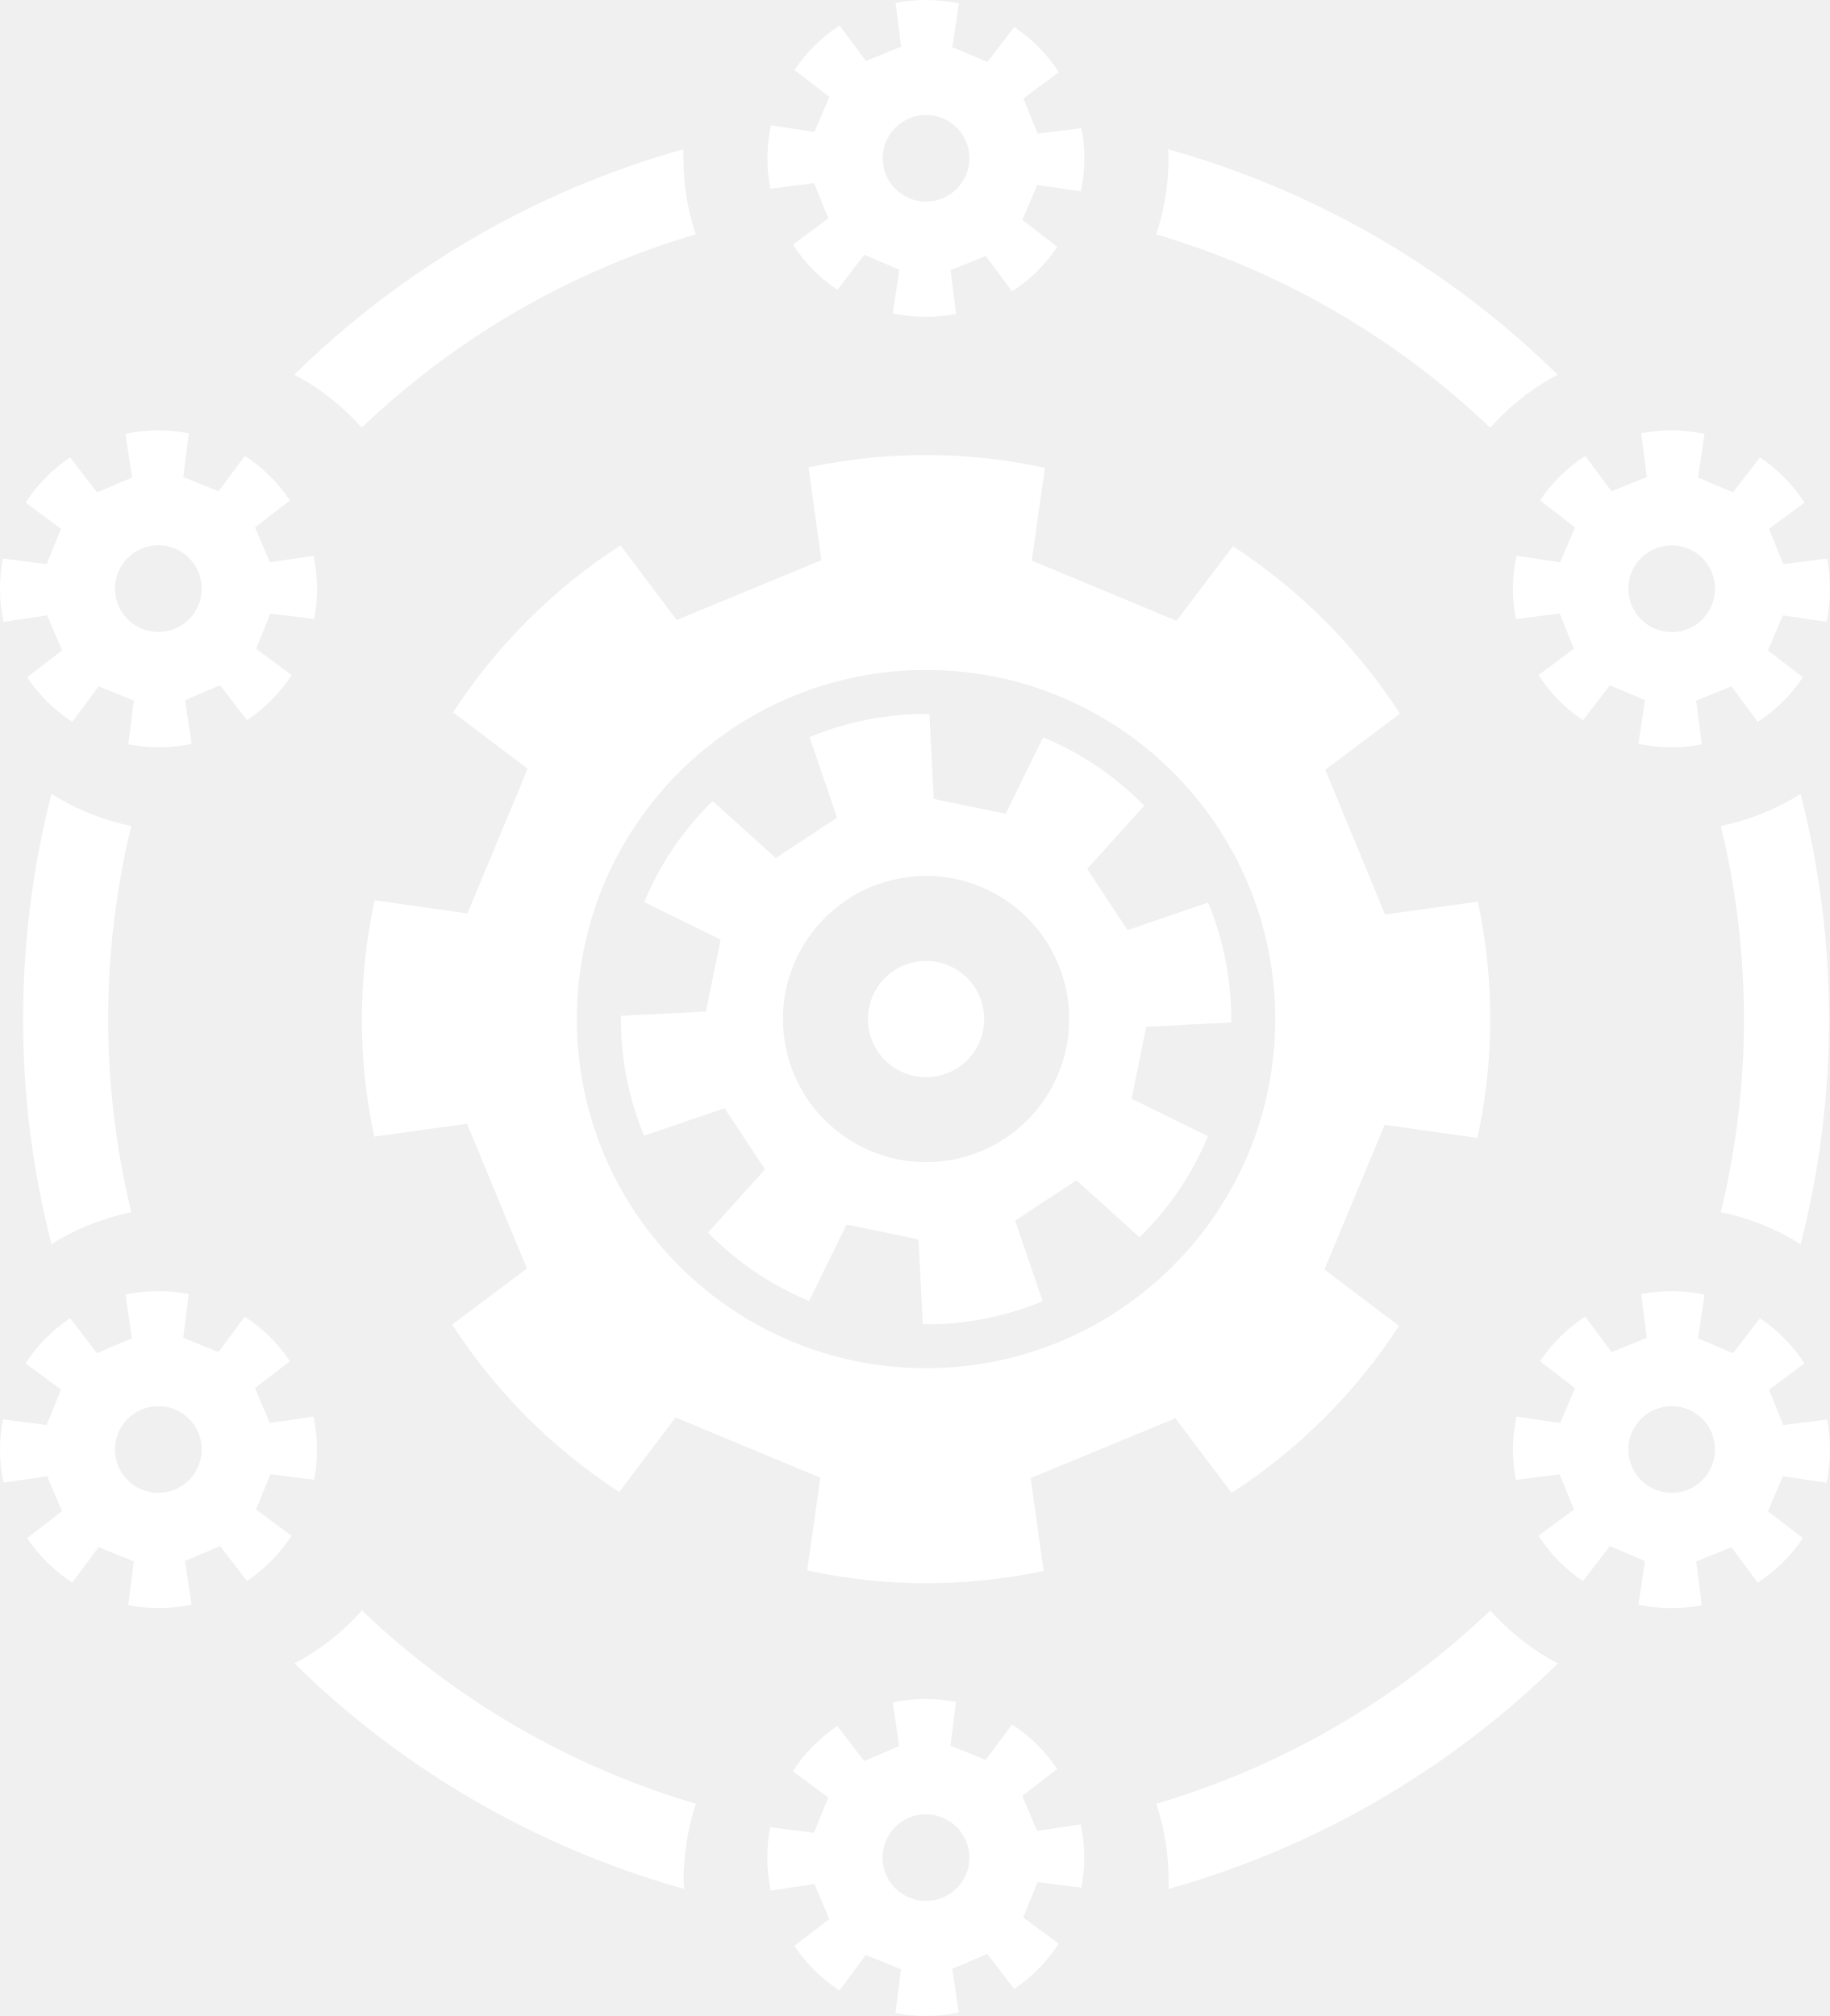
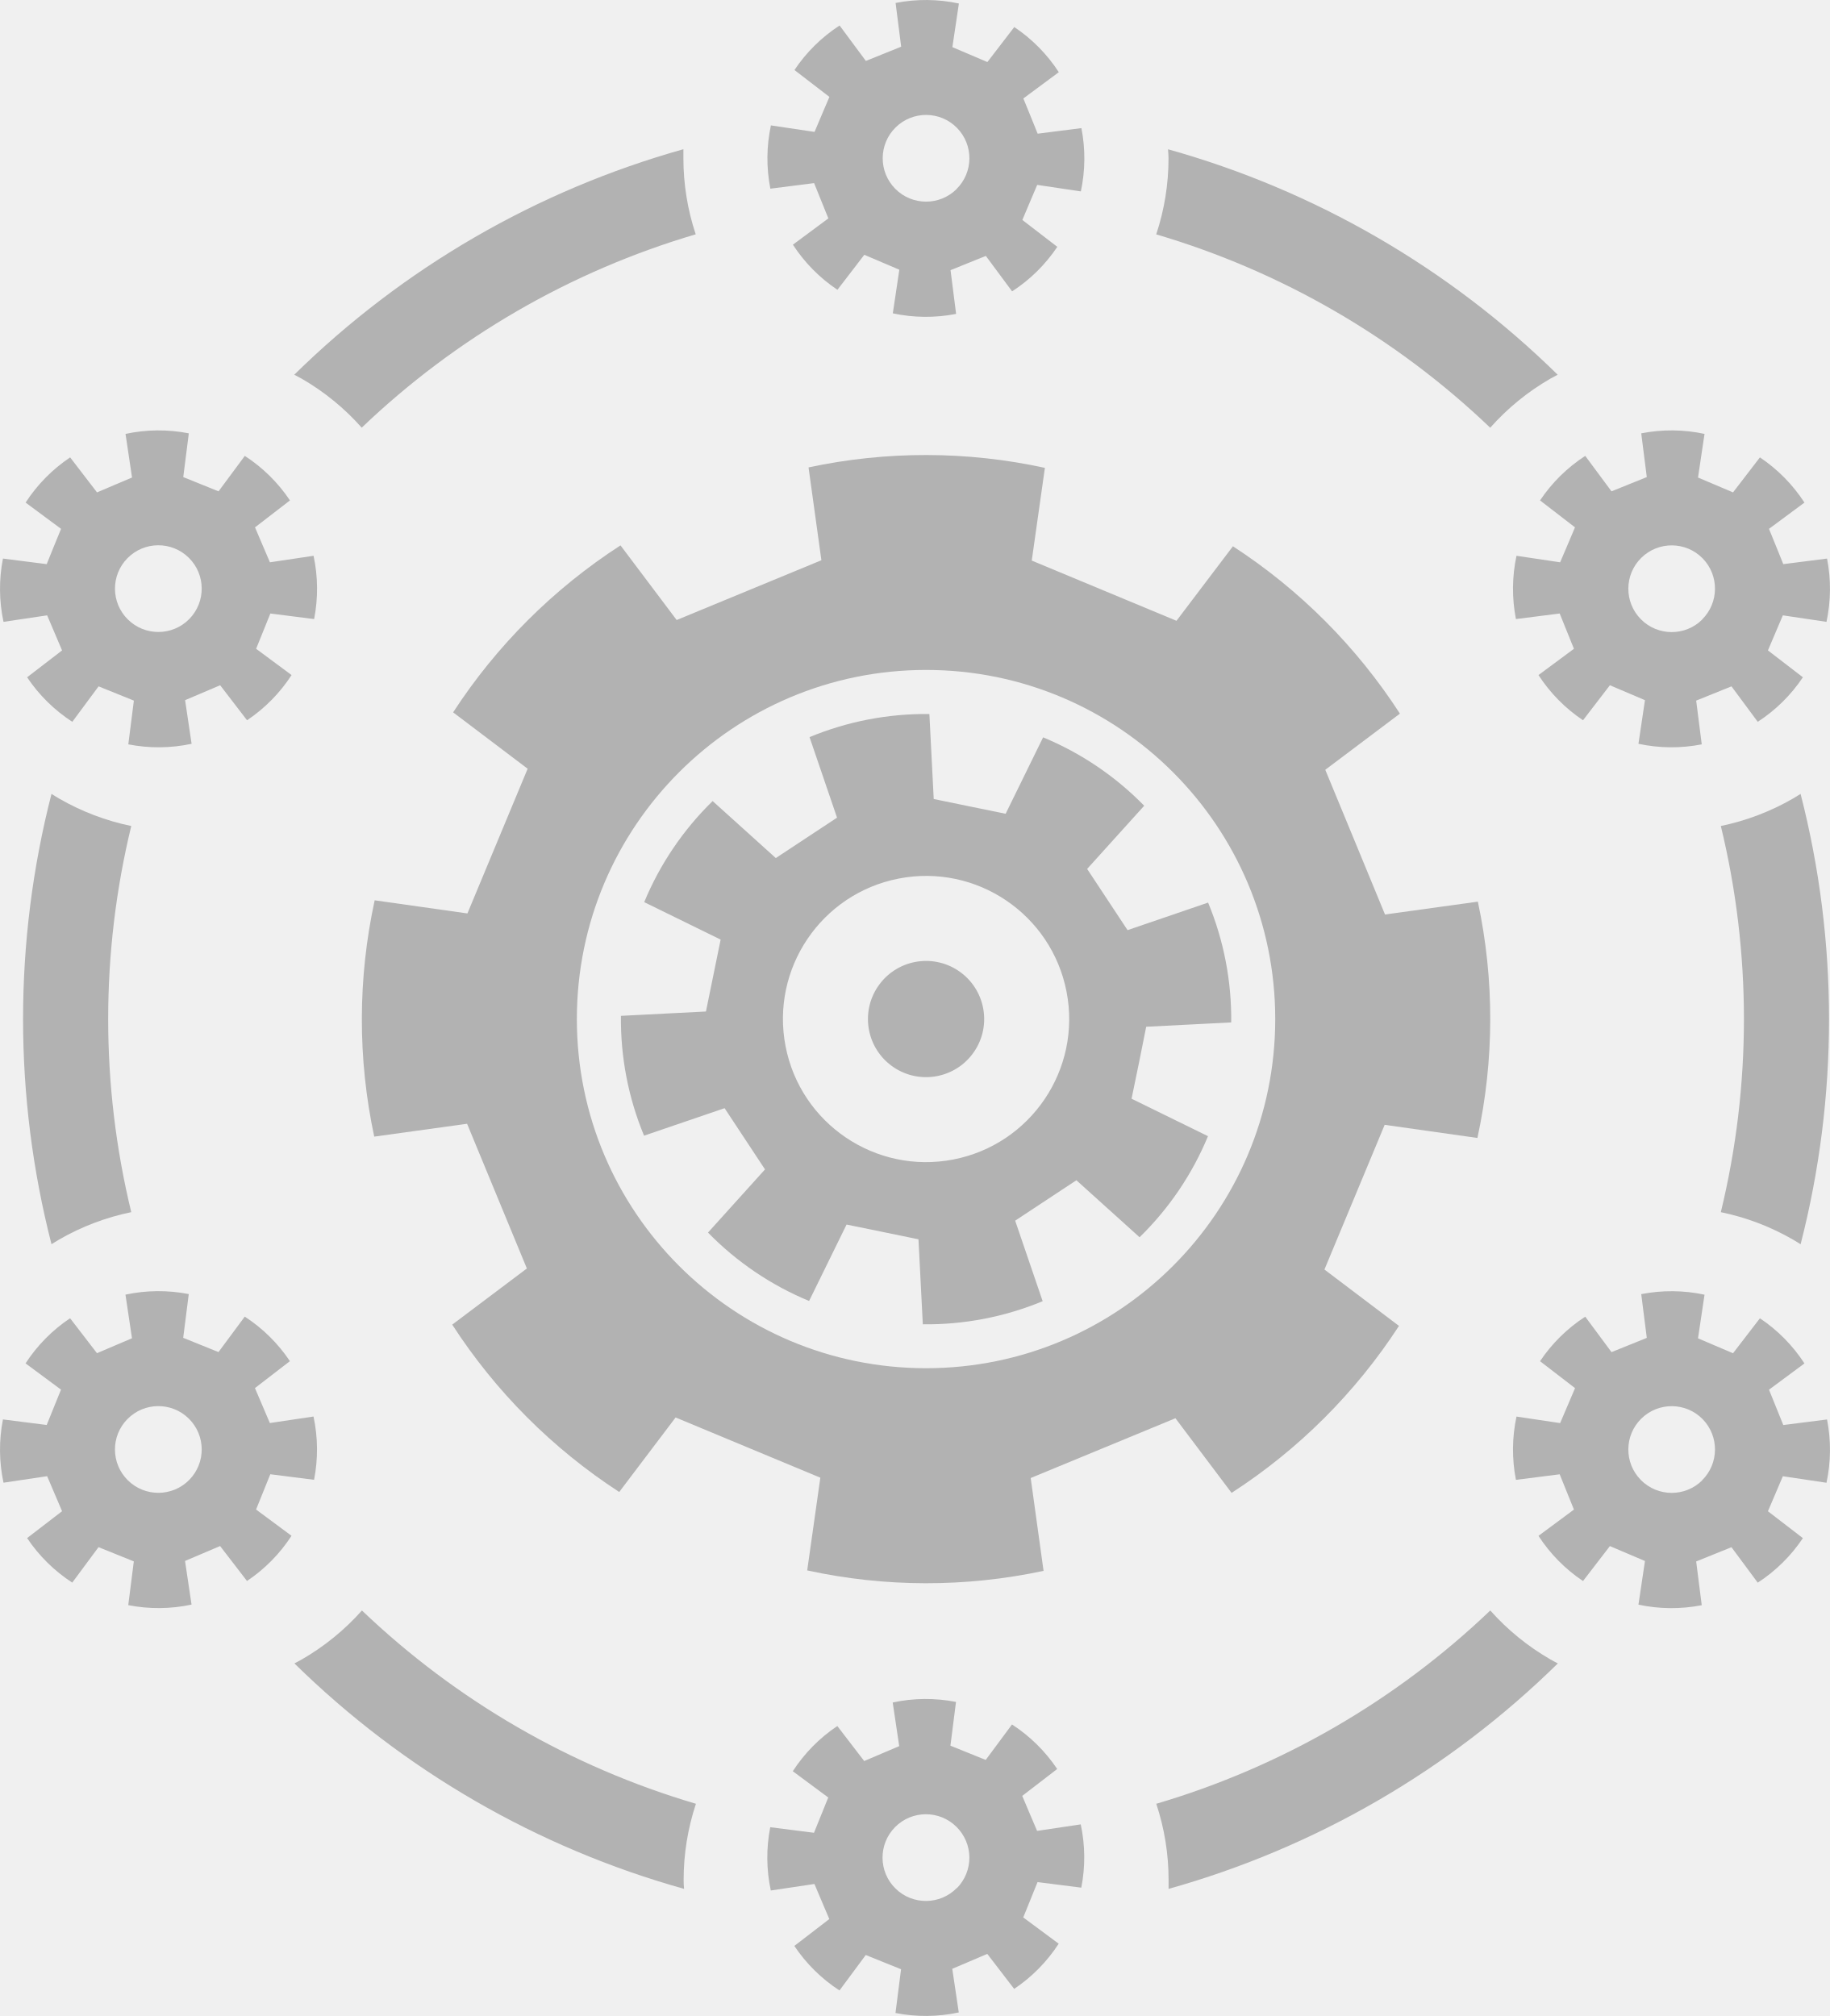
<svg xmlns="http://www.w3.org/2000/svg" width="32.874" height="36.222" viewBox="0 0 32.874 36.222">
-   <g id="Group_712" data-name="Group 712" transform="translate(-807.991 -511)">
+   <g id="Group_712" data-name="Group 712" transform="translate(-807.991 -511)" style="isolation: isolate">
    <g id="Group_641" data-name="Group 641" transform="translate(807.991 511)">
      <g id="Group_643" data-name="Group 643" transform="translate(0.415 2.682)">
        <g id="Group_642" data-name="Group 642">
          <g id="Group_641-2" data-name="Group 641">
-             <path id="Path_5061" data-name="Path 5061" d="M452.606,1149.48a4.335,4.335,0,0,1-.221,1.367,14.7,14.7,0,0,1,6,3.474,4.34,4.34,0,0,1,1.078-.88c.044-.025.089-.048.134-.072a16.223,16.223,0,0,0-7-4.051C452.6,1149.372,452.606,1149.425,452.606,1149.48Z" transform="translate(-432.029 -1149.318)" fill="#fff" />
-             <path id="Path_5062" data-name="Path 5062" d="M393.351,1153.369c.045.024.09.046.134.071a4.335,4.335,0,0,1,1.078.88,14.7,14.7,0,0,1,6-3.474,4.332,4.332,0,0,1-.221-1.367c0-.054,0-.108,0-.162A16.222,16.222,0,0,0,393.351,1153.369Z" transform="translate(-388.48 -1149.318)" fill="#fff" />
-             <path id="Path_5063" data-name="Path 5063" d="M376.723,1200.989a14.72,14.72,0,0,1,0-6.938,4.348,4.348,0,0,1-1.294-.492c-.047-.027-.093-.056-.139-.085a16.279,16.279,0,0,0,0,8.091c.046-.029.092-.057.139-.085A4.354,4.354,0,0,1,376.723,1200.989Z" transform="translate(-374.78 -1181.892)" fill="#fff" />
-             <path id="Path_5064" data-name="Path 5064" d="M400.345,1254.248a4.341,4.341,0,0,1,.221-1.367,14.7,14.7,0,0,1-6-3.473,4.356,4.356,0,0,1-1.079.879c-.044.025-.089.048-.134.072a16.224,16.224,0,0,0,7,4.051C400.347,1254.356,400.345,1254.3,400.345,1254.248Z" transform="translate(-388.479 -1223.154)" fill="#fff" />
-             <path id="Path_5065" data-name="Path 5065" d="M459.6,1250.359c-.045-.024-.09-.046-.134-.072a4.361,4.361,0,0,1-1.08-.879,14.7,14.7,0,0,1-6,3.473,4.336,4.336,0,0,1,.221,1.367c0,.054,0,.108,0,.162A16.224,16.224,0,0,0,459.6,1250.359Z" transform="translate(-432.029 -1223.154)" fill="#fff" />
-             <path id="Path_5066" data-name="Path 5066" d="M492.487,1193.474c-.046.029-.092.057-.139.085a4.365,4.365,0,0,1-1.294.492,14.708,14.708,0,0,1,0,6.938,4.356,4.356,0,0,1,1.294.492c.047.027.093.056.139.085a16.277,16.277,0,0,0,0-8.091Z" transform="translate(-460.555 -1181.892)" fill="#fff" />
+             <path id="Path_5061" data-name="Path 5061" d="M452.606,1149.48a4.335,4.335,0,0,1-.221,1.367,14.7,14.7,0,0,1,6,3.474,4.34,4.34,0,0,1,1.078-.88c.044-.025.089-.048.134-.072a16.223,16.223,0,0,0-7-4.051C452.6,1149.372,452.606,1149.425,452.606,1149.48Z" transform="translate(-432.029 -1149.318)" fill="#b2b2b2" />
+             <path id="Path_5062" data-name="Path 5062" d="M393.351,1153.369c.045.024.09.046.134.071a4.335,4.335,0,0,1,1.078.88,14.7,14.7,0,0,1,6-3.474,4.332,4.332,0,0,1-.221-1.367c0-.054,0-.108,0-.162A16.222,16.222,0,0,0,393.351,1153.369Z" transform="translate(-388.48 -1149.318)" fill="#b2b2b2" />
+             <path id="Path_5063" data-name="Path 5063" d="M376.723,1200.989a14.72,14.72,0,0,1,0-6.938,4.348,4.348,0,0,1-1.294-.492c-.047-.027-.093-.056-.139-.085a16.279,16.279,0,0,0,0,8.091c.046-.029.092-.057.139-.085A4.354,4.354,0,0,1,376.723,1200.989Z" transform="translate(-374.78 -1181.892)" fill="#b2b2b2" />
+             <path id="Path_5064" data-name="Path 5064" d="M400.345,1254.248a4.341,4.341,0,0,1,.221-1.367,14.7,14.7,0,0,1-6-3.473,4.356,4.356,0,0,1-1.079.879c-.044.025-.089.048-.134.072a16.224,16.224,0,0,0,7,4.051C400.347,1254.356,400.345,1254.3,400.345,1254.248Z" transform="translate(-388.479 -1223.154)" fill="#b2b2b2" />
+             <path id="Path_5065" data-name="Path 5065" d="M459.6,1250.359c-.045-.024-.09-.046-.134-.072a4.361,4.361,0,0,1-1.08-.879,14.7,14.7,0,0,1-6,3.473,4.336,4.336,0,0,1,.221,1.367c0,.054,0,.108,0,.162A16.224,16.224,0,0,0,459.6,1250.359Z" transform="translate(-432.029 -1223.154)" fill="#b2b2b2" />
+             <path id="Path_5066" data-name="Path 5066" d="M492.487,1193.474c-.046.029-.092.057-.139.085a4.365,4.365,0,0,1-1.294.492,14.708,14.708,0,0,1,0,6.938,4.356,4.356,0,0,1,1.294.492c.047.027.093.056.139.085a16.277,16.277,0,0,0,0-8.091Z" transform="translate(-460.555 -1181.892)" fill="#b2b2b2" />
          </g>
        </g>
      </g>
      <g id="Group_646" data-name="Group 646" transform="translate(6.499 8.173)">
        <g id="Group_645" data-name="Group 645">
-           <path id="Path_5068" data-name="Path 5068" d="M415.822,1177.209l-.537-1.3,1.341-1.009a10.177,10.177,0,0,0-3-3.007l-1.014,1.339-1.3-.541-1.3-.541.236-1.666a10.063,10.063,0,0,0-4.246-.008l.231,1.668-1.3.537-1.3.537-1.009-1.341a10.18,10.18,0,0,0-3.007,3l1.339,1.013-.541,1.3-.541,1.3-1.666-.236a10.061,10.061,0,0,0-.008,4.246l1.668-.231.537,1.3.537,1.3-1.341,1.009a10.184,10.184,0,0,0,3,3.007l1.013-1.339,1.3.541,1.3.541-.236,1.666a10.063,10.063,0,0,0,4.246.008l-.231-1.668,1.3-.537,1.3-.537,1.009,1.341a10.18,10.18,0,0,0,3.007-3l-1.339-1.013.541-1.3.541-1.3,1.666.236a10.064,10.064,0,0,0,.008-4.246l-1.668.231Zm-7.709,9.452a6.273,6.273,0,1,1,6.273-6.273A6.273,6.273,0,0,1,408.113,1186.661Z" transform="translate(-397.976 -1170.251)" fill="#fff" />
+           <path id="Path_5068" data-name="Path 5068" d="M415.822,1177.209l-.537-1.3,1.341-1.009a10.177,10.177,0,0,0-3-3.007l-1.014,1.339-1.3-.541-1.3-.541.236-1.666a10.063,10.063,0,0,0-4.246-.008l.231,1.668-1.3.537-1.3.537-1.009-1.341a10.18,10.18,0,0,0-3.007,3l1.339,1.013-.541,1.3-.541,1.3-1.666-.236a10.061,10.061,0,0,0-.008,4.246l1.668-.231.537,1.3.537,1.3-1.341,1.009a10.184,10.184,0,0,0,3,3.007l1.013-1.339,1.3.541,1.3.541-.236,1.666a10.063,10.063,0,0,0,4.246.008l-.231-1.668,1.3-.537,1.3-.537,1.009,1.341a10.18,10.18,0,0,0,3.007-3l-1.339-1.013.541-1.3.541-1.3,1.666.236a10.064,10.064,0,0,0,.008-4.246l-1.668.231Zm-7.709,9.452a6.273,6.273,0,1,1,6.273-6.273A6.273,6.273,0,0,1,408.113,1186.661Z" transform="translate(-397.976 -1170.251)" fill="#b2b2b2" />
        </g>
      </g>
      <g id="Group_647" data-name="Group 647" transform="translate(27.186 7.733)">
-         <path id="Path_5069" data-name="Path 5069" d="M481.437,1170.343l.637-.472a2.832,2.832,0,0,0-.8-.812l-.483.629-.315-.134-.314-.133.117-.784a2.824,2.824,0,0,0-1.137-.01l.1.786-.317.128-.317.128-.472-.637a2.832,2.832,0,0,0-.812.8l.628.484-.133.314-.134.314-.784-.117a2.83,2.83,0,0,0-.01,1.137l.786-.1.128.317.128.317-.637.472a2.83,2.83,0,0,0,.8.812l.483-.629.315.134.315.134-.117.784a2.829,2.829,0,0,0,1.137.01l-.1-.786.317-.128.317-.128.472.637a2.826,2.826,0,0,0,.811-.8l-.628-.483.134-.315.134-.315.784.117a2.83,2.83,0,0,0,.01-1.137l-.786.1-.128-.317Zm-1.2,1.63a.779.779,0,1,1,.008-1.1A.779.779,0,0,1,480.234,1171.973Z" transform="translate(-476.844 -1168.574)" fill="#fff" />
+         <path id="Path_5069" data-name="Path 5069" d="M481.437,1170.343l.637-.472a2.832,2.832,0,0,0-.8-.812l-.483.629-.315-.134-.314-.133.117-.784a2.824,2.824,0,0,0-1.137-.01l.1.786-.317.128-.317.128-.472-.637a2.832,2.832,0,0,0-.812.8l.628.484-.133.314-.134.314-.784-.117a2.83,2.83,0,0,0-.01,1.137l.786-.1.128.317.128.317-.637.472a2.83,2.83,0,0,0,.8.812l.483-.629.315.134.315.134-.117.784a2.829,2.829,0,0,0,1.137.01l-.1-.786.317-.128.317-.128.472.637a2.826,2.826,0,0,0,.811-.8l-.628-.483.134-.315.134-.315.784.117a2.83,2.83,0,0,0,.01-1.137l-.786.1-.128-.317Zm-1.2,1.63a.779.779,0,1,1,.008-1.1A.779.779,0,0,1,480.234,1171.973Z" transform="translate(-476.844 -1168.574)" fill="#b2b2b2" />
      </g>
      <g id="Group_648" data-name="Group 648" transform="translate(13.792)">
-         <path id="Path_5070" data-name="Path 5070" d="M430.373,1140.862l.637-.472a2.825,2.825,0,0,0-.8-.811l-.483.629-.314-.134-.315-.134.117-.784a2.829,2.829,0,0,0-1.137-.01l.1.786-.317.128-.317.128-.472-.637a2.823,2.823,0,0,0-.811.8l.628.483-.134.314-.133.315-.784-.117a2.831,2.831,0,0,0-.01,1.137l.786-.1.128.317.128.317-.637.472a2.828,2.828,0,0,0,.8.811l.483-.629.314.134.315.134-.117.784a2.829,2.829,0,0,0,1.137.01l-.1-.786.317-.128.317-.128.472.637a2.828,2.828,0,0,0,.812-.8l-.628-.483.133-.315.134-.315.784.117a2.827,2.827,0,0,0,.01-1.137l-.786.1-.128-.317Zm-1.2,1.629a.779.779,0,1,1,.008-1.1A.778.778,0,0,1,429.171,1142.491Z" transform="translate(-425.781 -1139.093)" fill="#fff" />
+         <path id="Path_5070" data-name="Path 5070" d="M430.373,1140.862l.637-.472a2.825,2.825,0,0,0-.8-.811l-.483.629-.314-.134-.315-.134.117-.784a2.829,2.829,0,0,0-1.137-.01l.1.786-.317.128-.317.128-.472-.637a2.823,2.823,0,0,0-.811.8l.628.483-.134.314-.133.315-.784-.117a2.831,2.831,0,0,0-.01,1.137l.786-.1.128.317.128.317-.637.472a2.828,2.828,0,0,0,.8.811l.483-.629.314.134.315.134-.117.784a2.829,2.829,0,0,0,1.137.01l-.1-.786.317-.128.317-.128.472.637a2.828,2.828,0,0,0,.812-.8l-.628-.483.133-.315.134-.315.784.117a2.827,2.827,0,0,0,.01-1.137l-.786.1-.128-.317Zm-1.2,1.629a.779.779,0,1,1,.008-1.1A.778.778,0,0,1,429.171,1142.491Z" transform="translate(-425.781 -1139.093)" fill="#b2b2b2" />
      </g>
      <g id="Group_649" data-name="Group 649" transform="translate(13.792 30.534)">
-         <path id="Path_5071" data-name="Path 5071" d="M430.5,1259.1l.128-.317.786.1a2.825,2.825,0,0,0-.01-1.137l-.784.117-.134-.314-.133-.315.628-.483a2.826,2.826,0,0,0-.812-.8l-.472.637-.317-.128-.317-.128.1-.786a2.826,2.826,0,0,0-1.137.01l.117.784-.315.134-.314.134-.483-.629a2.826,2.826,0,0,0-.8.812l.637.472-.128.317-.128.317-.786-.1a2.831,2.831,0,0,0,.01,1.137l.784-.117.133.315.134.315-.628.483a2.824,2.824,0,0,0,.811.8l.472-.637.317.128.317.128-.1.786a2.826,2.826,0,0,0,1.137-.01l-.117-.784.315-.134.314-.134.483.629a2.828,2.828,0,0,0,.8-.812l-.637-.472Zm-1.322-.211a.779.779,0,1,1-.008-1.1A.779.779,0,0,1,429.179,1258.892Z" transform="translate(-425.781 -1255.501)" fill="#fff" />
+         <path id="Path_5071" data-name="Path 5071" d="M430.5,1259.1l.128-.317.786.1a2.825,2.825,0,0,0-.01-1.137l-.784.117-.134-.314-.133-.315.628-.483a2.826,2.826,0,0,0-.812-.8l-.472.637-.317-.128-.317-.128.1-.786a2.826,2.826,0,0,0-1.137.01l.117.784-.315.134-.314.134-.483-.629a2.826,2.826,0,0,0-.8.812l.637.472-.128.317-.128.317-.786-.1a2.831,2.831,0,0,0,.01,1.137l.784-.117.133.315.134.315-.628.483a2.824,2.824,0,0,0,.811.8l.472-.637.317.128.317.128-.1.786a2.826,2.826,0,0,0,1.137-.01l-.117-.784.315-.134.314-.134.483.629a2.828,2.828,0,0,0,.8-.812l-.637-.472Zm-1.322-.211a.779.779,0,1,1-.008-1.1A.779.779,0,0,1,429.179,1258.892Z" transform="translate(-425.781 -1255.501)" fill="#b2b2b2" />
      </g>
      <g id="Group_650" data-name="Group 650" transform="translate(27.186 23.2)">
-         <path id="Path_5072" data-name="Path 5072" d="M481.437,1229.308l.637-.472a2.825,2.825,0,0,0-.8-.811l-.483.628-.315-.134-.314-.134.117-.784a2.829,2.829,0,0,0-1.137-.01l.1.786-.317.128-.317.128-.472-.637a2.826,2.826,0,0,0-.812.8l.629.484-.134.314-.134.314-.784-.117a2.829,2.829,0,0,0-.01,1.137l.786-.1.128.317.128.317-.637.472a2.829,2.829,0,0,0,.8.812l.483-.628.315.134.315.134-.117.784a2.824,2.824,0,0,0,1.137.01l-.1-.786.317-.128.317-.128.472.637a2.825,2.825,0,0,0,.811-.8l-.628-.483.134-.314.134-.315.784.117a2.826,2.826,0,0,0,.01-1.137l-.786.1-.128-.317Zm-1.2,1.629a.779.779,0,1,1,.008-1.1A.779.779,0,0,1,480.234,1230.937Z" transform="translate(-476.844 -1227.539)" fill="#fff" />
+         <path id="Path_5072" data-name="Path 5072" d="M481.437,1229.308l.637-.472a2.825,2.825,0,0,0-.8-.811l-.483.628-.315-.134-.314-.134.117-.784a2.829,2.829,0,0,0-1.137-.01l.1.786-.317.128-.317.128-.472-.637a2.826,2.826,0,0,0-.812.8l.629.484-.134.314-.134.314-.784-.117a2.829,2.829,0,0,0-.01,1.137l.786-.1.128.317.128.317-.637.472a2.829,2.829,0,0,0,.8.812l.483-.628.315.134.315.134-.117.784a2.824,2.824,0,0,0,1.137.01l-.1-.786.317-.128.317-.128.472.637a2.825,2.825,0,0,0,.811-.8l-.628-.483.134-.314.134-.315.784.117a2.826,2.826,0,0,0,.01-1.137l-.786.1-.128-.317Zm-1.2,1.629a.779.779,0,1,1,.008-1.1A.779.779,0,0,1,480.234,1230.937Z" transform="translate(-476.844 -1227.539)" fill="#b2b2b2" />
      </g>
      <g id="Group_651" data-name="Group 651" transform="translate(0 7.733)">
-         <path id="Path_5073" data-name="Path 5073" d="M374.167,1170.66l-.128.317-.786-.1a2.825,2.825,0,0,0,.01,1.137l.784-.117.134.315.134.315-.628.483a2.824,2.824,0,0,0,.812.8l.472-.637.317.128.317.128-.1.786a2.83,2.83,0,0,0,1.137-.01l-.117-.784.315-.134.315-.134.483.629a2.829,2.829,0,0,0,.8-.812l-.637-.472.128-.317.128-.317.786.1a2.825,2.825,0,0,0-.01-1.137l-.784.117-.134-.314-.134-.314.628-.484a2.833,2.833,0,0,0-.811-.8l-.472.637-.317-.128-.317-.128.1-.786a2.826,2.826,0,0,0-1.137.01l.117.784-.315.133-.314.134-.483-.629a2.833,2.833,0,0,0-.8.812l.637.472Zm1.322.211a.779.779,0,1,1,.008,1.1A.779.779,0,0,1,375.489,1170.871Z" transform="translate(-373.2 -1168.574)" fill="#fff" />
+         <path id="Path_5073" data-name="Path 5073" d="M374.167,1170.66l-.128.317-.786-.1a2.825,2.825,0,0,0,.01,1.137l.784-.117.134.315.134.315-.628.483a2.824,2.824,0,0,0,.812.8l.472-.637.317.128.317.128-.1.786a2.83,2.83,0,0,0,1.137-.01l-.117-.784.315-.134.315-.134.483.629a2.829,2.829,0,0,0,.8-.812l-.637-.472.128-.317.128-.317.786.1a2.825,2.825,0,0,0-.01-1.137l-.784.117-.134-.314-.134-.314.628-.484a2.833,2.833,0,0,0-.811-.8l-.472.637-.317-.128-.317-.128.1-.786a2.826,2.826,0,0,0-1.137.01l.117.784-.315.133-.314.134-.483-.629a2.833,2.833,0,0,0-.8.812l.637.472Zm1.322.211a.779.779,0,1,1,.008,1.1A.779.779,0,0,1,375.489,1170.871Z" transform="translate(-373.2 -1168.574)" fill="#b2b2b2" />
      </g>
      <g id="Group_652" data-name="Group 652" transform="translate(0 23.2)">
-         <path id="Path_5074" data-name="Path 5074" d="M374.167,1229.625l-.128.317-.786-.1a2.826,2.826,0,0,0,.01,1.137l.784-.117.134.315.134.314-.628.483a2.828,2.828,0,0,0,.811.8l.472-.637.317.128.317.128-.1.786a2.826,2.826,0,0,0,1.137-.01l-.117-.784.315-.134.315-.134.483.628a2.829,2.829,0,0,0,.8-.812l-.637-.472.128-.317.128-.317.786.1a2.824,2.824,0,0,0-.01-1.137l-.784.117-.134-.314-.134-.314.628-.484a2.827,2.827,0,0,0-.811-.8l-.472.637-.317-.128-.317-.128.1-.786a2.83,2.83,0,0,0-1.137.01l.117.784-.315.134-.314.134-.483-.628a2.825,2.825,0,0,0-.8.811l.637.472Zm1.322.211a.779.779,0,1,1,.008,1.1A.778.778,0,0,1,375.489,1229.836Z" transform="translate(-373.2 -1227.539)" fill="#fff" />
+         <path id="Path_5074" data-name="Path 5074" d="M374.167,1229.625l-.128.317-.786-.1a2.826,2.826,0,0,0,.01,1.137l.784-.117.134.315.134.314-.628.483a2.828,2.828,0,0,0,.811.8l.472-.637.317.128.317.128-.1.786a2.826,2.826,0,0,0,1.137-.01l-.117-.784.315-.134.315-.134.483.628a2.829,2.829,0,0,0,.8-.812l-.637-.472.128-.317.128-.317.786.1a2.824,2.824,0,0,0-.01-1.137l-.784.117-.134-.314-.134-.314.628-.484a2.827,2.827,0,0,0-.811-.8l-.472.637-.317-.128-.317-.128.1-.786a2.83,2.83,0,0,0-1.137.01l.117.784-.315.134-.314.134-.483-.628a2.825,2.825,0,0,0-.8.811l.637.472Zm1.322.211a.779.779,0,1,1,.008,1.1A.778.778,0,0,1,375.489,1229.836Z" transform="translate(-373.2 -1227.539)" fill="#b2b2b2" />
      </g>
    </g>
    <g id="Group_653" data-name="Group 653" transform="translate(819.144 523.827)">
-       <path id="Path_5067" data-name="Path 5067" d="M425.157,1193.615l1.527-.078a5.455,5.455,0,0,0-.415-2.153l-1.447.495-.363-.55-.363-.55,1.025-1.135a5.457,5.457,0,0,0-1.816-1.229l-.673,1.373-.646-.132-.646-.133-.078-1.527a5.451,5.451,0,0,0-2.153.415l.494,1.447-.55.363-.55.363-1.135-1.024a5.454,5.454,0,0,0-1.229,1.816l1.373.673-.132.646-.132.646-1.527.078a5.451,5.451,0,0,0,.415,2.153l1.447-.494.363.55.363.55-1.024,1.135a5.459,5.459,0,0,0,1.816,1.229l.673-1.373.646.132.646.133.078,1.527a5.449,5.449,0,0,0,2.153-.415l-.494-1.447.55-.363.55-.363,1.135,1.024a5.45,5.45,0,0,0,1.229-1.816l-1.373-.673.133-.645ZM421.692,1196a2.571,2.571,0,1,1,2.034-3.015A2.571,2.571,0,0,1,421.692,1196Z" transform="translate(-415.719 -1187.994)" fill="#fff" />
+       <path id="Path_5067" data-name="Path 5067" d="M425.157,1193.615l1.527-.078a5.455,5.455,0,0,0-.415-2.153l-1.447.495-.363-.55-.363-.55,1.025-1.135a5.457,5.457,0,0,0-1.816-1.229l-.673,1.373-.646-.132-.646-.133-.078-1.527a5.451,5.451,0,0,0-2.153.415l.494,1.447-.55.363-.55.363-1.135-1.024a5.454,5.454,0,0,0-1.229,1.816l1.373.673-.132.646-.132.646-1.527.078a5.451,5.451,0,0,0,.415,2.153l1.447-.494.363.55.363.55-1.024,1.135a5.459,5.459,0,0,0,1.816,1.229l.673-1.373.646.132.646.133.078,1.527a5.449,5.449,0,0,0,2.153-.415l-.494-1.447.55-.363.55-.363,1.135,1.024a5.45,5.45,0,0,0,1.229-1.816l-1.373-.673.133-.645ZM421.692,1196a2.571,2.571,0,1,1,2.034-3.015A2.571,2.571,0,0,1,421.692,1196Z" transform="translate(-415.719 -1187.994)" fill="#b2b2b2" />
    </g>
-     <circle id="Ellipse_164" data-name="Ellipse 164" cx="1.044" cy="1.044" r="1.044" transform="translate(823.178 529.591) rotate(-55.993)" fill="#fff" />
+     <circle id="Ellipse_164" data-name="Ellipse 164" cx="1.044" cy="1.044" r="1.044" transform="translate(823.178 529.591) rotate(-55.993)" fill="#b2b2b2" />
  </g>
</svg>
